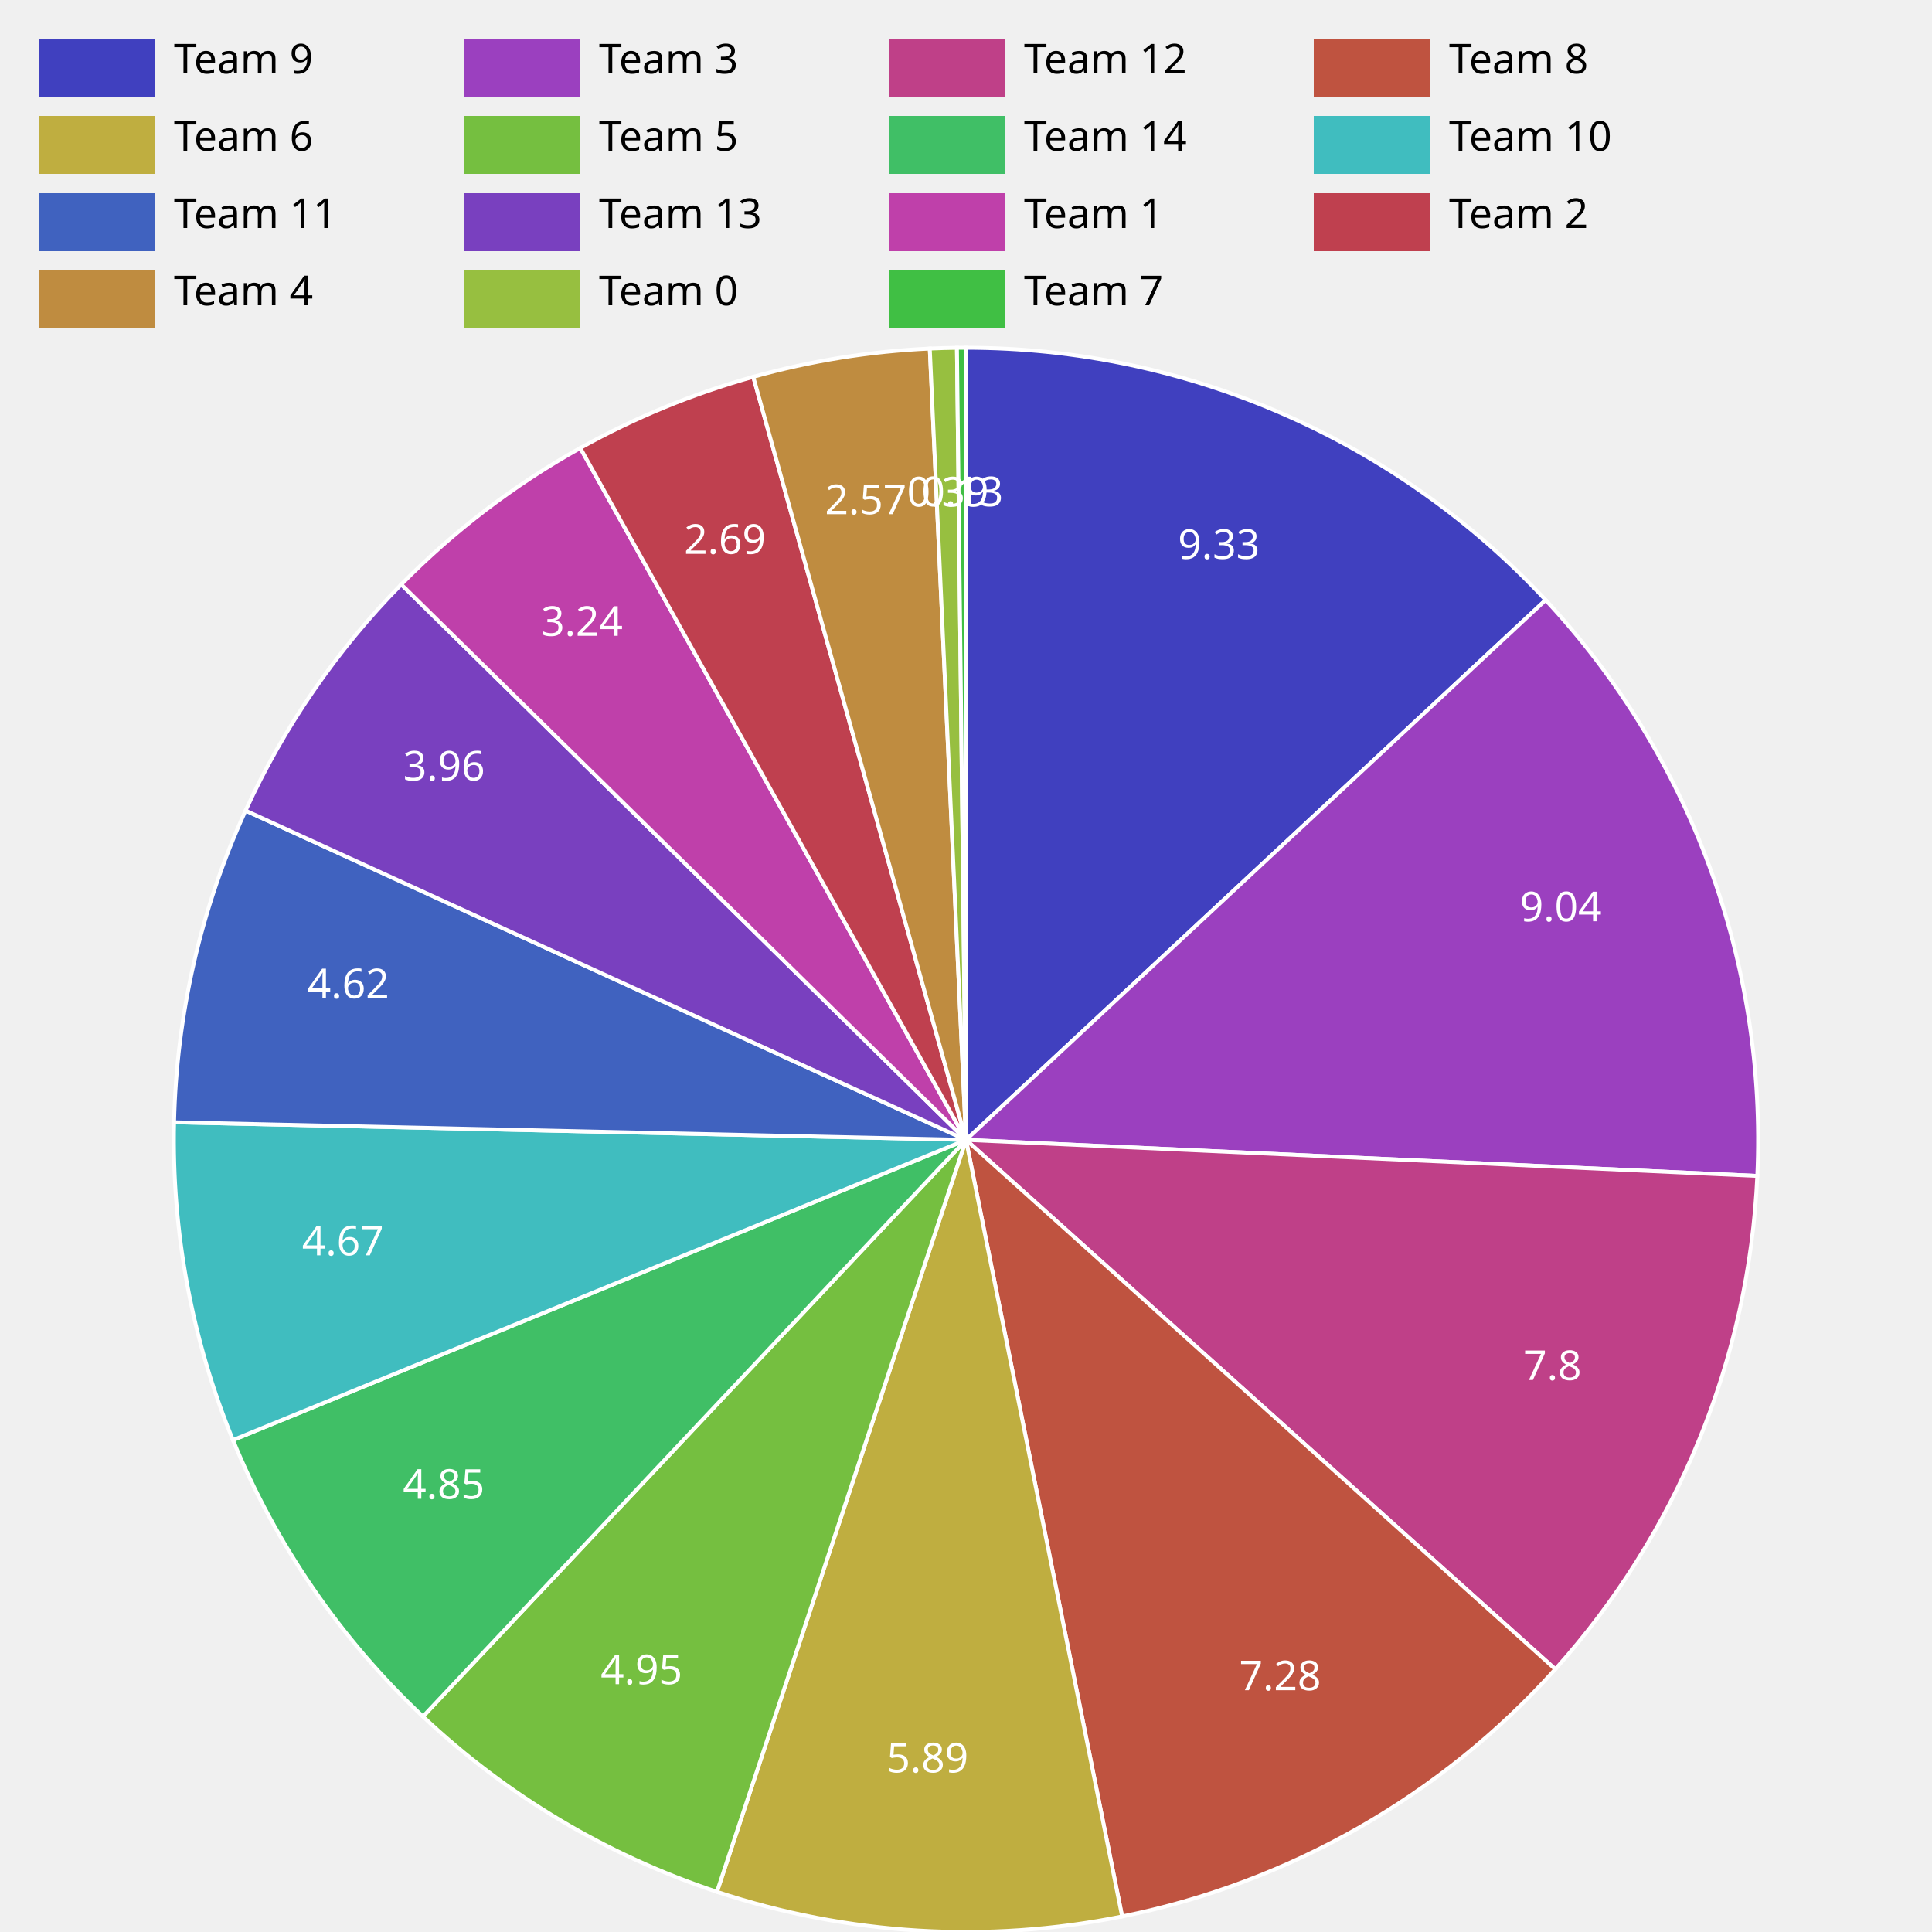
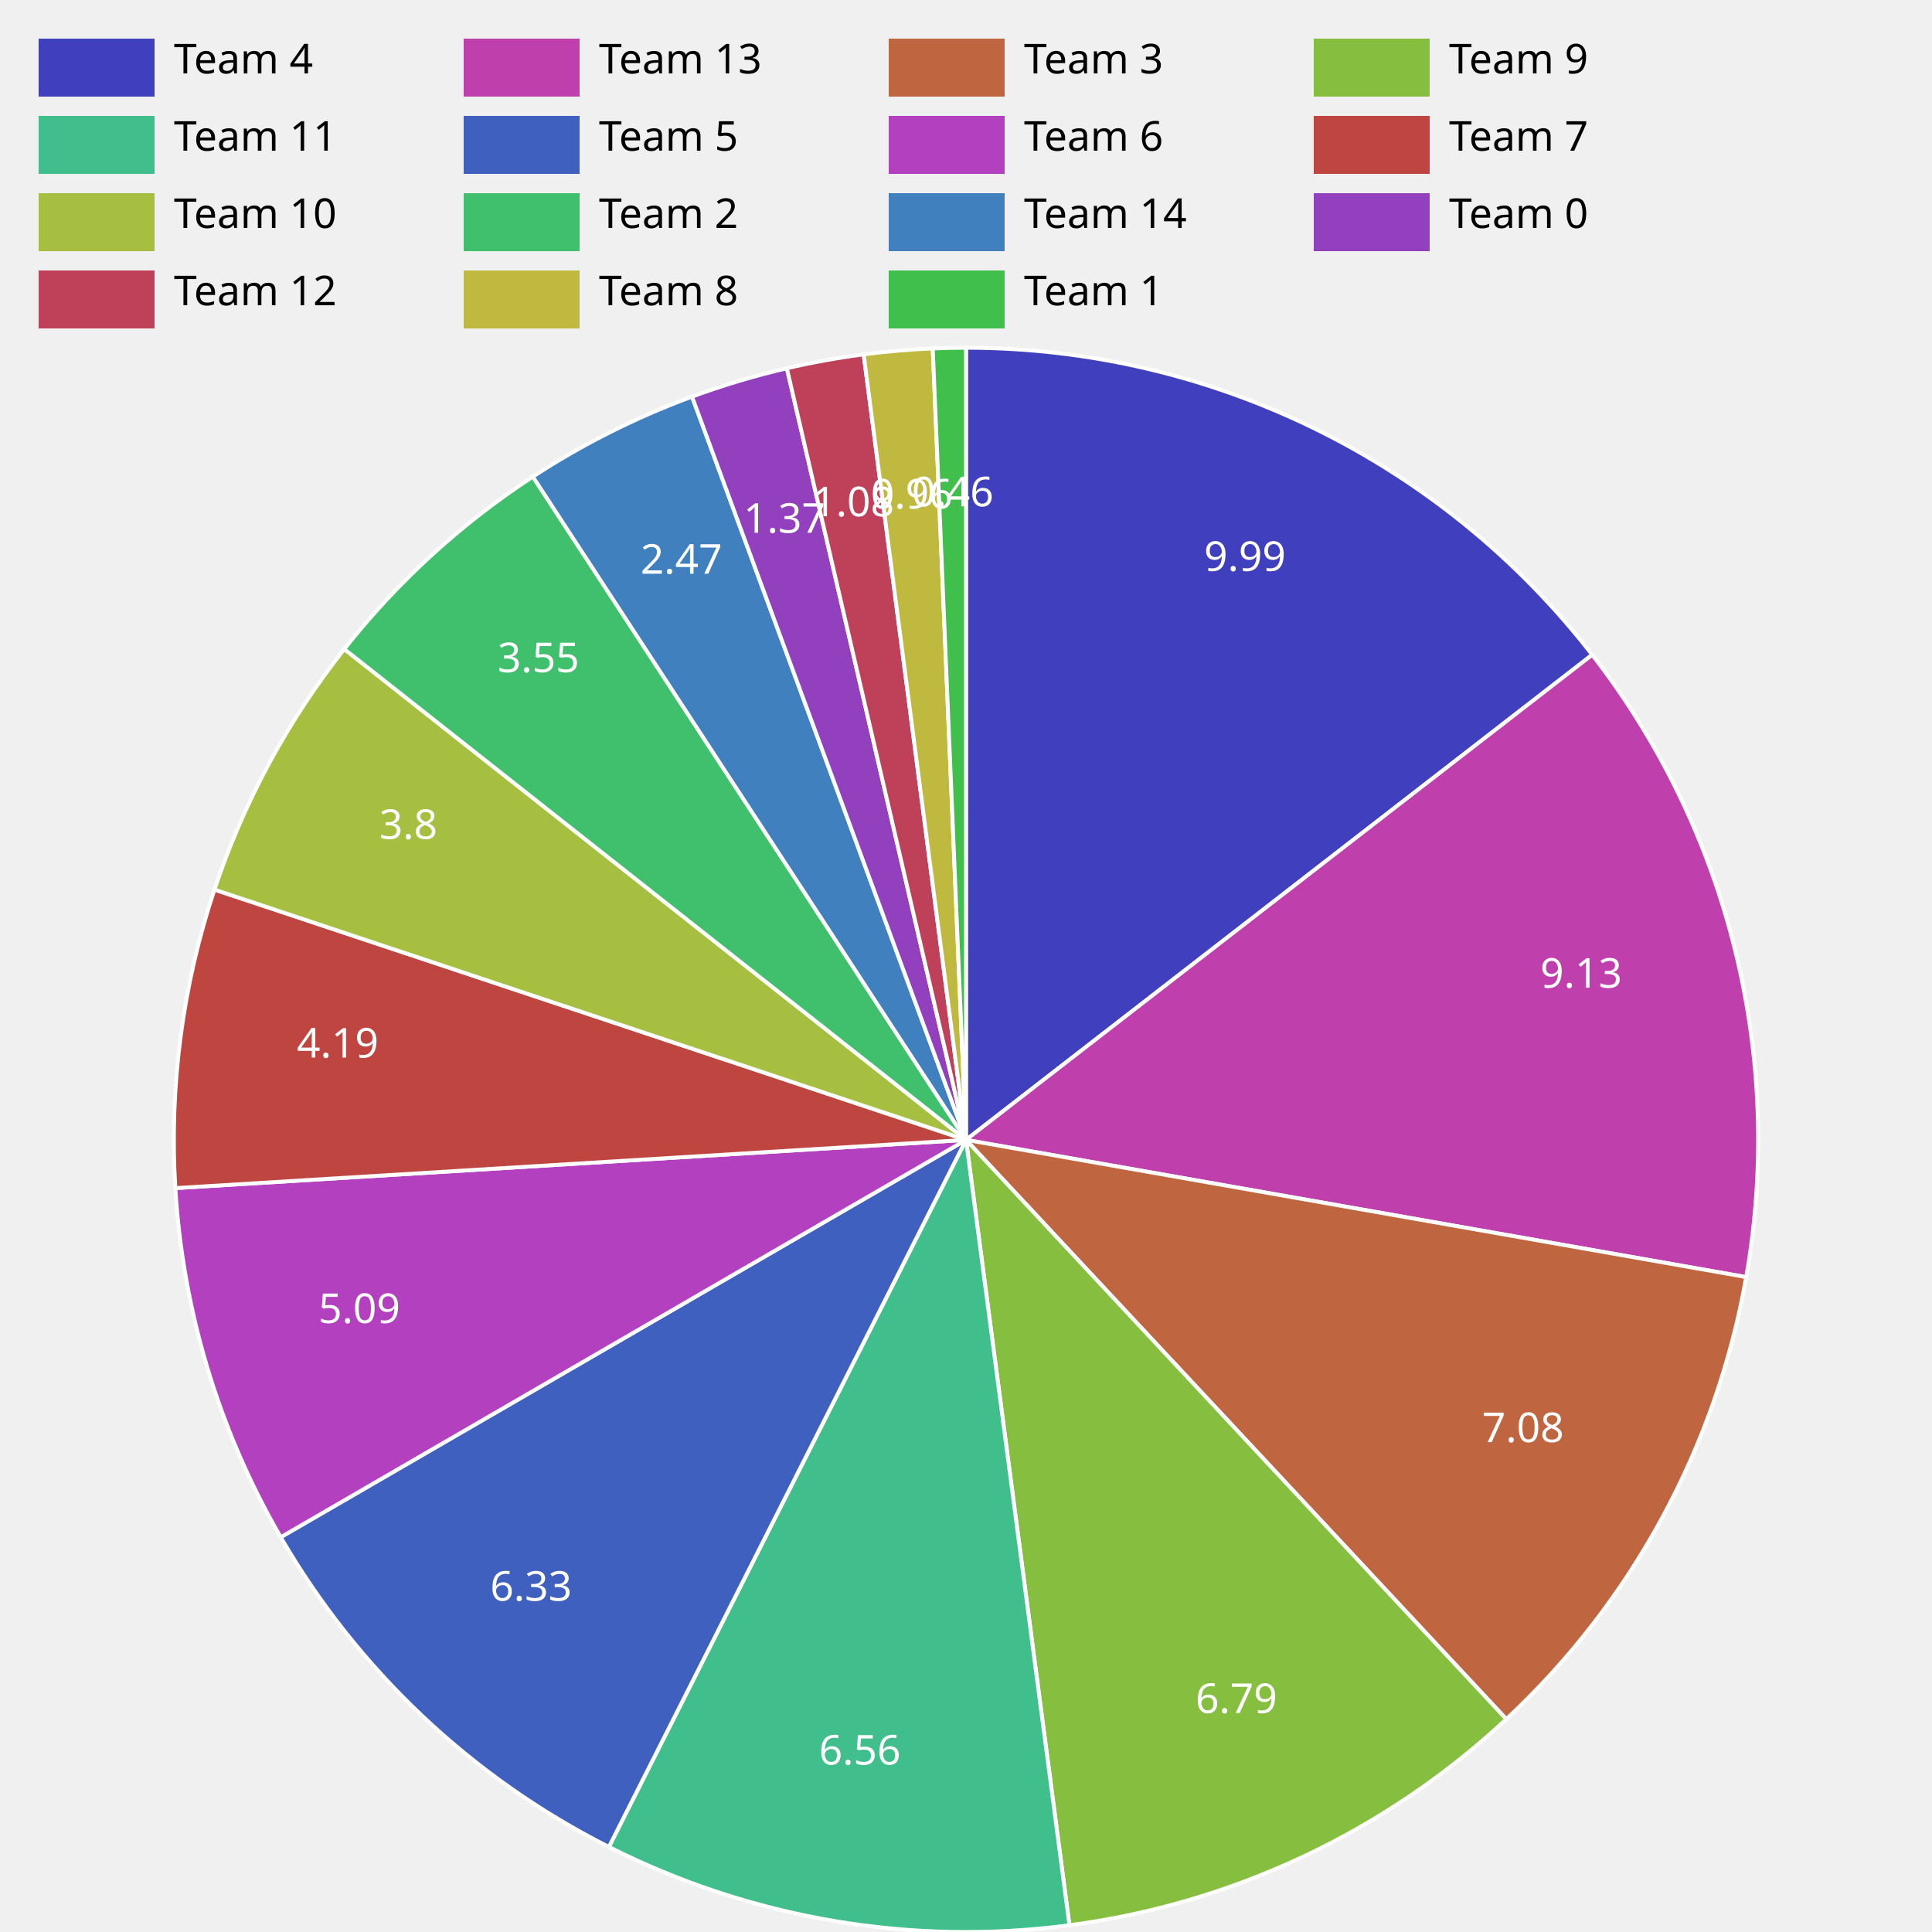
<svg xmlns="http://www.w3.org/2000/svg" varsion="1.1" width="500" height="500">
  <style>text { font-size: 8pt; font-family: sans-serif }  .axislegend { font-size: 12pt; font-weight: bold } .hovercircle {z-index:0; cursor:pointer; } .value {z-index: 1; background-color: #fff; opacity: 0.7; } </style>
  <rect x="10" y="10" width="30" height="15" fill="#4040BF" />
-   <text x="45" y="19" alignment-baseline="middle">Team 9</text>
-   <rect x="120" y="10" width="30" height="15" fill="#9B40BF" />
-   <text x="155" y="19" alignment-baseline="middle">Team 3</text>
-   <rect x="230" y="10" width="30" height="15" fill="#BF4088" />
-   <text x="265" y="19" alignment-baseline="middle">Team 12</text>
-   <rect x="340" y="10" width="30" height="15" fill="#BF5340" />
-   <text x="375" y="19" alignment-baseline="middle">Team 8</text>
-   <rect x="10" y="30" width="30" height="15" fill="#BFAE40" />
-   <text x="45" y="39" alignment-baseline="middle">Team 6</text>
-   <rect x="120" y="30" width="30" height="15" fill="#75BF40" />
+   <text x="45" y="19" alignment-baseline="middle">Team 4</text>
+   <rect x="120" y="10" width="30" height="15" fill="#BF40AC" />
+   <text x="155" y="19" alignment-baseline="middle">Team 13</text>
+   <rect x="230" y="10" width="30" height="15" fill="#BF6640" />
+   <text x="265" y="19" alignment-baseline="middle">Team 3</text>
+   <rect x="340" y="10" width="30" height="15" fill="#86BF40" />
+   <text x="375" y="19" alignment-baseline="middle">Team 9</text>
+   <rect x="10" y="30" width="30" height="15" fill="#40BF8C" />
+   <text x="45" y="39" alignment-baseline="middle">Team 11</text>
+   <rect x="120" y="30" width="30" height="15" fill="#4060BF" />
  <text x="155" y="39" alignment-baseline="middle">Team 5</text>
-   <rect x="230" y="30" width="30" height="15" fill="#40BF66" />
-   <text x="265" y="39" alignment-baseline="middle">Team 14</text>
-   <rect x="340" y="30" width="30" height="15" fill="#40BDBF" />
-   <text x="375" y="39" alignment-baseline="middle">Team 10</text>
-   <rect x="10" y="50" width="30" height="15" fill="#4062BF" />
-   <text x="45" y="59" alignment-baseline="middle">Team 11</text>
-   <rect x="120" y="50" width="30" height="15" fill="#7940BF" />
-   <text x="155" y="59" alignment-baseline="middle">Team 13</text>
-   <rect x="230" y="50" width="30" height="15" fill="#BF40AA" />
-   <text x="265" y="59" alignment-baseline="middle">Team 1</text>
-   <rect x="340" y="50" width="30" height="15" fill="#BF404F" />
-   <text x="375" y="59" alignment-baseline="middle">Team 2</text>
-   <rect x="10" y="70" width="30" height="15" fill="#BF8C40" />
-   <text x="45" y="79" alignment-baseline="middle">Team 4</text>
-   <rect x="120" y="70" width="30" height="15" fill="#97BF40" />
-   <text x="155" y="79" alignment-baseline="middle">Team 0</text>
-   <rect x="230" y="70" width="30" height="15" fill="#40BF44" />
-   <text x="265" y="79" alignment-baseline="middle">Team 7</text>
-   <path d="M 250 90 A 205 205 0 0 1 400.014 155.283 L 250 295 L 250 90 Z" fill="#4040BF" stroke="#fff" />
-   <path d="M 400.014 155.283 A 205 205 0 0 1 454.788 304.331 L 250 295 L 400.014 155.283 Z" fill="#9B40BF" stroke="#fff" />
-   <path d="M 454.788 304.331 A 205 205 0 0 1 402.51 431.988 L 250 295 L 454.788 304.331 Z" fill="#BF4088" stroke="#fff" />
-   <path d="M 402.51 431.988 A 205 205 0 0 1 290.408 495.978 L 250 295 L 402.51 431.988 Z" fill="#BF5340" stroke="#fff" />
-   <path d="M 290.408 495.978 A 205 205 0 0 1 185.546 489.604 L 250 295 L 290.408 495.978 Z" fill="#BFAE40" stroke="#fff" />
-   <path d="M 185.546 489.604 A 205 205 0 0 1 109.46 444.243 L 250 295 L 185.546 489.604 Z" fill="#75BF40" stroke="#fff" />
-   <path d="M 109.46 444.243 A 205 205 0 0 1 60.291 372.689 L 250 295 L 109.46 444.243 Z" fill="#40BF66" stroke="#fff" />
-   <path d="M 60.291 372.689 A 205 205 0 0 1 45.051 290.446 L 250 295 L 60.291 372.689 Z" fill="#40BDBF" stroke="#fff" />
-   <path d="M 45.051 290.446 A 205 205 0 0 1 63.553 209.78 L 250 295 L 45.051 290.446 Z" fill="#4062BF" stroke="#fff" />
-   <path d="M 63.553 209.78 A 205 205 0 0 1 103.852 151.244 L 250 295 L 63.553 209.78 Z" fill="#7940BF" stroke="#fff" />
-   <path d="M 103.852 151.244 A 205 205 0 0 1 150.18 115.944 L 250 295 L 103.852 151.244 Z" fill="#BF40AA" stroke="#fff" />
-   <path d="M 150.18 115.944 A 205 205 0 0 1 194.948 97.53 L 250 295 L 150.18 115.944 Z" fill="#BF404F" stroke="#fff" />
-   <path d="M 194.948 97.53 A 205 205 0 0 1 240.624 90.215 L 250 295 L 194.948 97.53 Z" fill="#BF8C40" stroke="#fff" />
-   <path d="M 240.624 90.215 A 205 205 0 0 1 247.655 90.013 L 250 295 L 240.624 90.215 Z" fill="#97BF40" stroke="#fff" />
-   <path d="M 247.655 90.013 A 205 205 0 0 1 250 90 L 250 295 L 247.655 90.013 Z" fill="#40BF44" stroke="#fff" />
-   <text x="315.441" y="144.622" text-anchor="middle" alignment-baseline="middle" fill="#fff">9.33</text>
-   <text x="403.935" y="238.431" text-anchor="middle" alignment-baseline="middle" fill="#fff">9.04</text>
-   <text x="401.767" y="357.151" text-anchor="middle" alignment-baseline="middle" fill="#fff">7.8</text>
-   <text x="331.301" y="437.429" text-anchor="middle" alignment-baseline="middle" fill="#fff">7.28</text>
-   <text x="240.049" y="458.698" text-anchor="middle" alignment-baseline="middle" fill="#fff">5.89</text>
-   <text x="166.019" y="435.866" text-anchor="middle" alignment-baseline="middle" fill="#fff">4.95</text>
-   <text x="114.835" y="387.879" text-anchor="middle" alignment-baseline="middle" fill="#fff">4.85</text>
-   <text x="88.745" y="324.882" text-anchor="middle" alignment-baseline="middle" fill="#fff">4.67</text>
-   <text x="90.151" y="258.336" text-anchor="middle" alignment-baseline="middle" fill="#fff">4.62</text>
-   <text x="114.917" y="202.002" text-anchor="middle" alignment-baseline="middle" fill="#fff">3.96</text>
-   <text x="150.605" y="164.552" text-anchor="middle" alignment-baseline="middle" fill="#fff">3.24</text>
-   <text x="187.615" y="143.329" text-anchor="middle" alignment-baseline="middle" fill="#fff">2.69</text>
-   <text x="224.063" y="133.064" text-anchor="middle" alignment-baseline="middle" fill="#fff">2.57</text>
-   <text x="245.311" y="131.067" text-anchor="middle" alignment-baseline="middle" fill="#fff">0.39</text>
-   <text x="249.062" y="131.003" text-anchor="middle" alignment-baseline="middle" fill="#fff">0.13</text>
+   <rect x="230" y="30" width="30" height="15" fill="#B340BF" />
+   <text x="265" y="39" alignment-baseline="middle">Team 6</text>
+   <rect x="340" y="30" width="30" height="15" fill="#BF4640" />
+   <text x="375" y="39" alignment-baseline="middle">Team 7</text>
+   <rect x="10" y="50" width="30" height="15" fill="#A6BF40" />
+   <text x="45" y="59" alignment-baseline="middle">Team 10</text>
+   <rect x="120" y="50" width="30" height="15" fill="#40BF6C" />
+   <text x="155" y="59" alignment-baseline="middle">Team 2</text>
+   <rect x="230" y="50" width="30" height="15" fill="#4080BF" />
+   <text x="265" y="59" alignment-baseline="middle">Team 14</text>
+   <rect x="340" y="50" width="30" height="15" fill="#9340BF" />
+   <text x="375" y="59" alignment-baseline="middle">Team 0</text>
+   <rect x="10" y="70" width="30" height="15" fill="#BF4059" />
+   <text x="45" y="79" alignment-baseline="middle">Team 12</text>
+   <rect x="120" y="70" width="30" height="15" fill="#BFB940" />
+   <text x="155" y="79" alignment-baseline="middle">Team 8</text>
+   <rect x="230" y="70" width="30" height="15" fill="#40BF4D" />
+   <text x="265" y="79" alignment-baseline="middle">Team 1</text>
+   <path d="M 250 90 A 205 205 0 0 1 412.059 169.454 L 250 295 L 250 90 Z" fill="#4040BF" stroke="#fff" />
+   <path d="M 412.059 169.454 A 205 205 0 0 1 451.902 330.506 L 250 295 L 412.059 169.454 Z" fill="#BF40AC" stroke="#fff" />
+   <path d="M 451.902 330.506 A 205 205 0 0 1 389.827 444.912 L 250 295 L 451.902 330.506 Z" fill="#BF6640" stroke="#fff" />
+   <path d="M 389.827 444.912 A 205 205 0 0 1 276.769 498.245 L 250 295 L 389.827 444.912 Z" fill="#86BF40" stroke="#fff" />
+   <path d="M 276.769 498.245 A 205 205 0 0 1 157.578 477.984 L 250 295 L 276.769 498.245 Z" fill="#40BF8C" stroke="#fff" />
+   <path d="M 157.578 477.984 A 205 205 0 0 1 72.652 397.824 L 250 295 L 157.578 477.984 Z" fill="#4060BF" stroke="#fff" />
+   <path d="M 72.652 397.824 A 205 205 0 0 1 45.38 307.48 L 250 295 L 72.652 397.824 Z" fill="#B340BF" stroke="#fff" />
+   <path d="M 45.38 307.48 A 205 205 0 0 1 55.501 230.23 L 250 295 L 45.38 307.48 Z" fill="#BF4640" stroke="#fff" />
+   <path d="M 55.501 230.23 A 205 205 0 0 1 89.093 167.98 L 250 295 L 55.501 230.23 Z" fill="#A6BF40" stroke="#fff" />
+   <path d="M 89.093 167.98 A 205 205 0 0 1 137.898 123.366 L 250 295 L 89.093 167.98 Z" fill="#40BF6C" stroke="#fff" />
+   <path d="M 137.898 123.366 A 205 205 0 0 1 179.095 102.653 L 250 295 L 137.898 123.366 Z" fill="#4080BF" stroke="#fff" />
+   <path d="M 179.095 102.653 A 205 205 0 0 1 203.634 95.312 L 250 295 L 179.095 102.653 Z" fill="#9340BF" stroke="#fff" />
+   <path d="M 203.634 95.312 A 205 205 0 0 1 223.509 91.719 L 250 295 L 203.634 95.312 Z" fill="#BF4059" stroke="#fff" />
+   <path d="M 223.509 91.719 A 205 205 0 0 1 241.397 90.181 L 250 295 L 223.509 91.719 Z" fill="#BFB940" stroke="#fff" />
+   <path d="M 241.397 90.181 A 205 205 0 0 1 250 90 L 250 295 L 241.397 90.181 Z" fill="#40BF4D" stroke="#fff" />
+   <text x="322.195" y="147.746" text-anchor="middle" alignment-baseline="middle" fill="#fff">9.99</text>
+   <text x="409.201" y="255.615" text-anchor="middle" alignment-baseline="middle" fill="#fff">9.13</text>
+   <text x="394.148" y="373.213" text-anchor="middle" alignment-baseline="middle" fill="#fff">7.08</text>
+   <text x="319.97" y="443.325" text-anchor="middle" alignment-baseline="middle" fill="#fff">6.79</text>
+   <text x="222.517" y="456.681" text-anchor="middle" alignment-baseline="middle" fill="#fff">6.56</text>
+   <text x="137.429" y="414.264" text-anchor="middle" alignment-baseline="middle" fill="#fff">6.33</text>
+   <text x="92.997" y="342.394" text-anchor="middle" alignment-baseline="middle" fill="#fff">5.09</text>
+   <text x="87.39" y="273.696" text-anchor="middle" alignment-baseline="middle" fill="#fff">4.19</text>
+   <text x="105.674" y="217.116" text-anchor="middle" alignment-baseline="middle" fill="#fff">3.8</text>
+   <text x="139.348" y="173.954" text-anchor="middle" alignment-baseline="middle" fill="#fff">3.55</text>
+   <text x="176.33" y="148.478" text-anchor="middle" alignment-baseline="middle" fill="#fff">2.47</text>
+   <text x="203" y="137.879" text-anchor="middle" alignment-baseline="middle" fill="#fff">1.37</text>
+   <text x="220.822" y="133.616" text-anchor="middle" alignment-baseline="middle" fill="#fff">1.08</text>
+   <text x="235.949" y="131.603" text-anchor="middle" alignment-baseline="middle" fill="#fff">0.96</text>
+   <text x="246.558" y="131.036" text-anchor="middle" alignment-baseline="middle" fill="#fff">0.46</text>
</svg>
